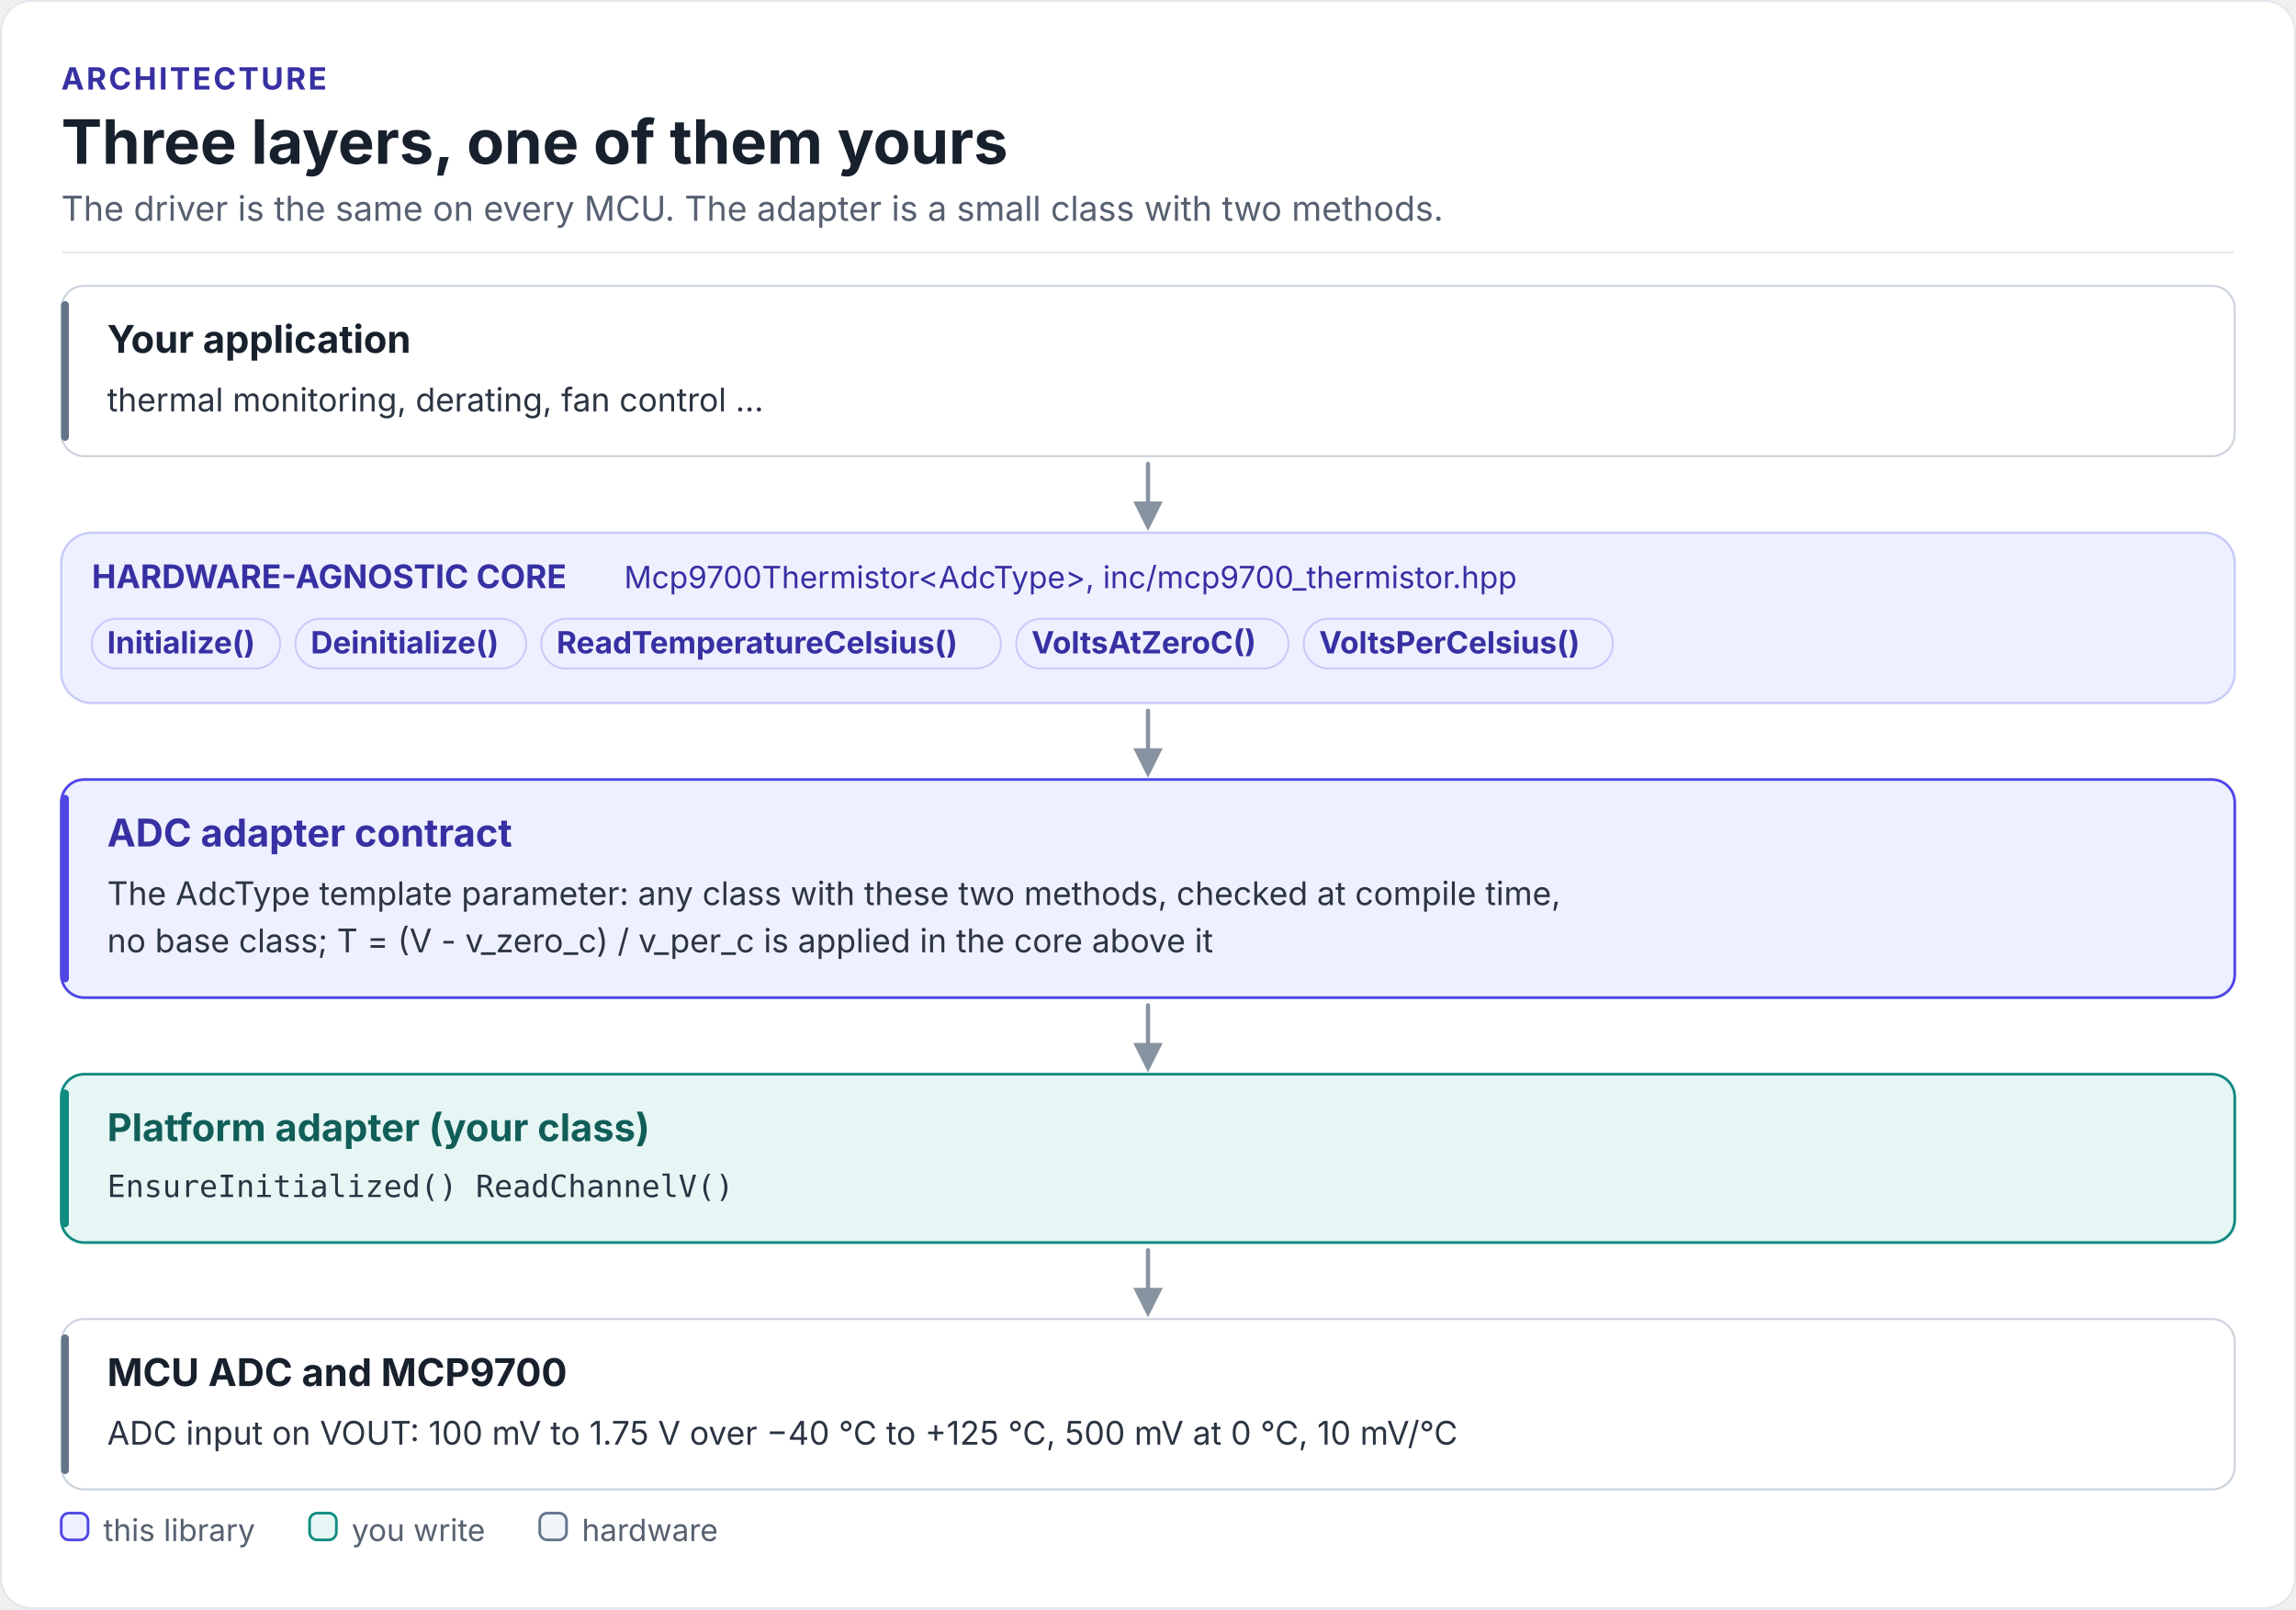
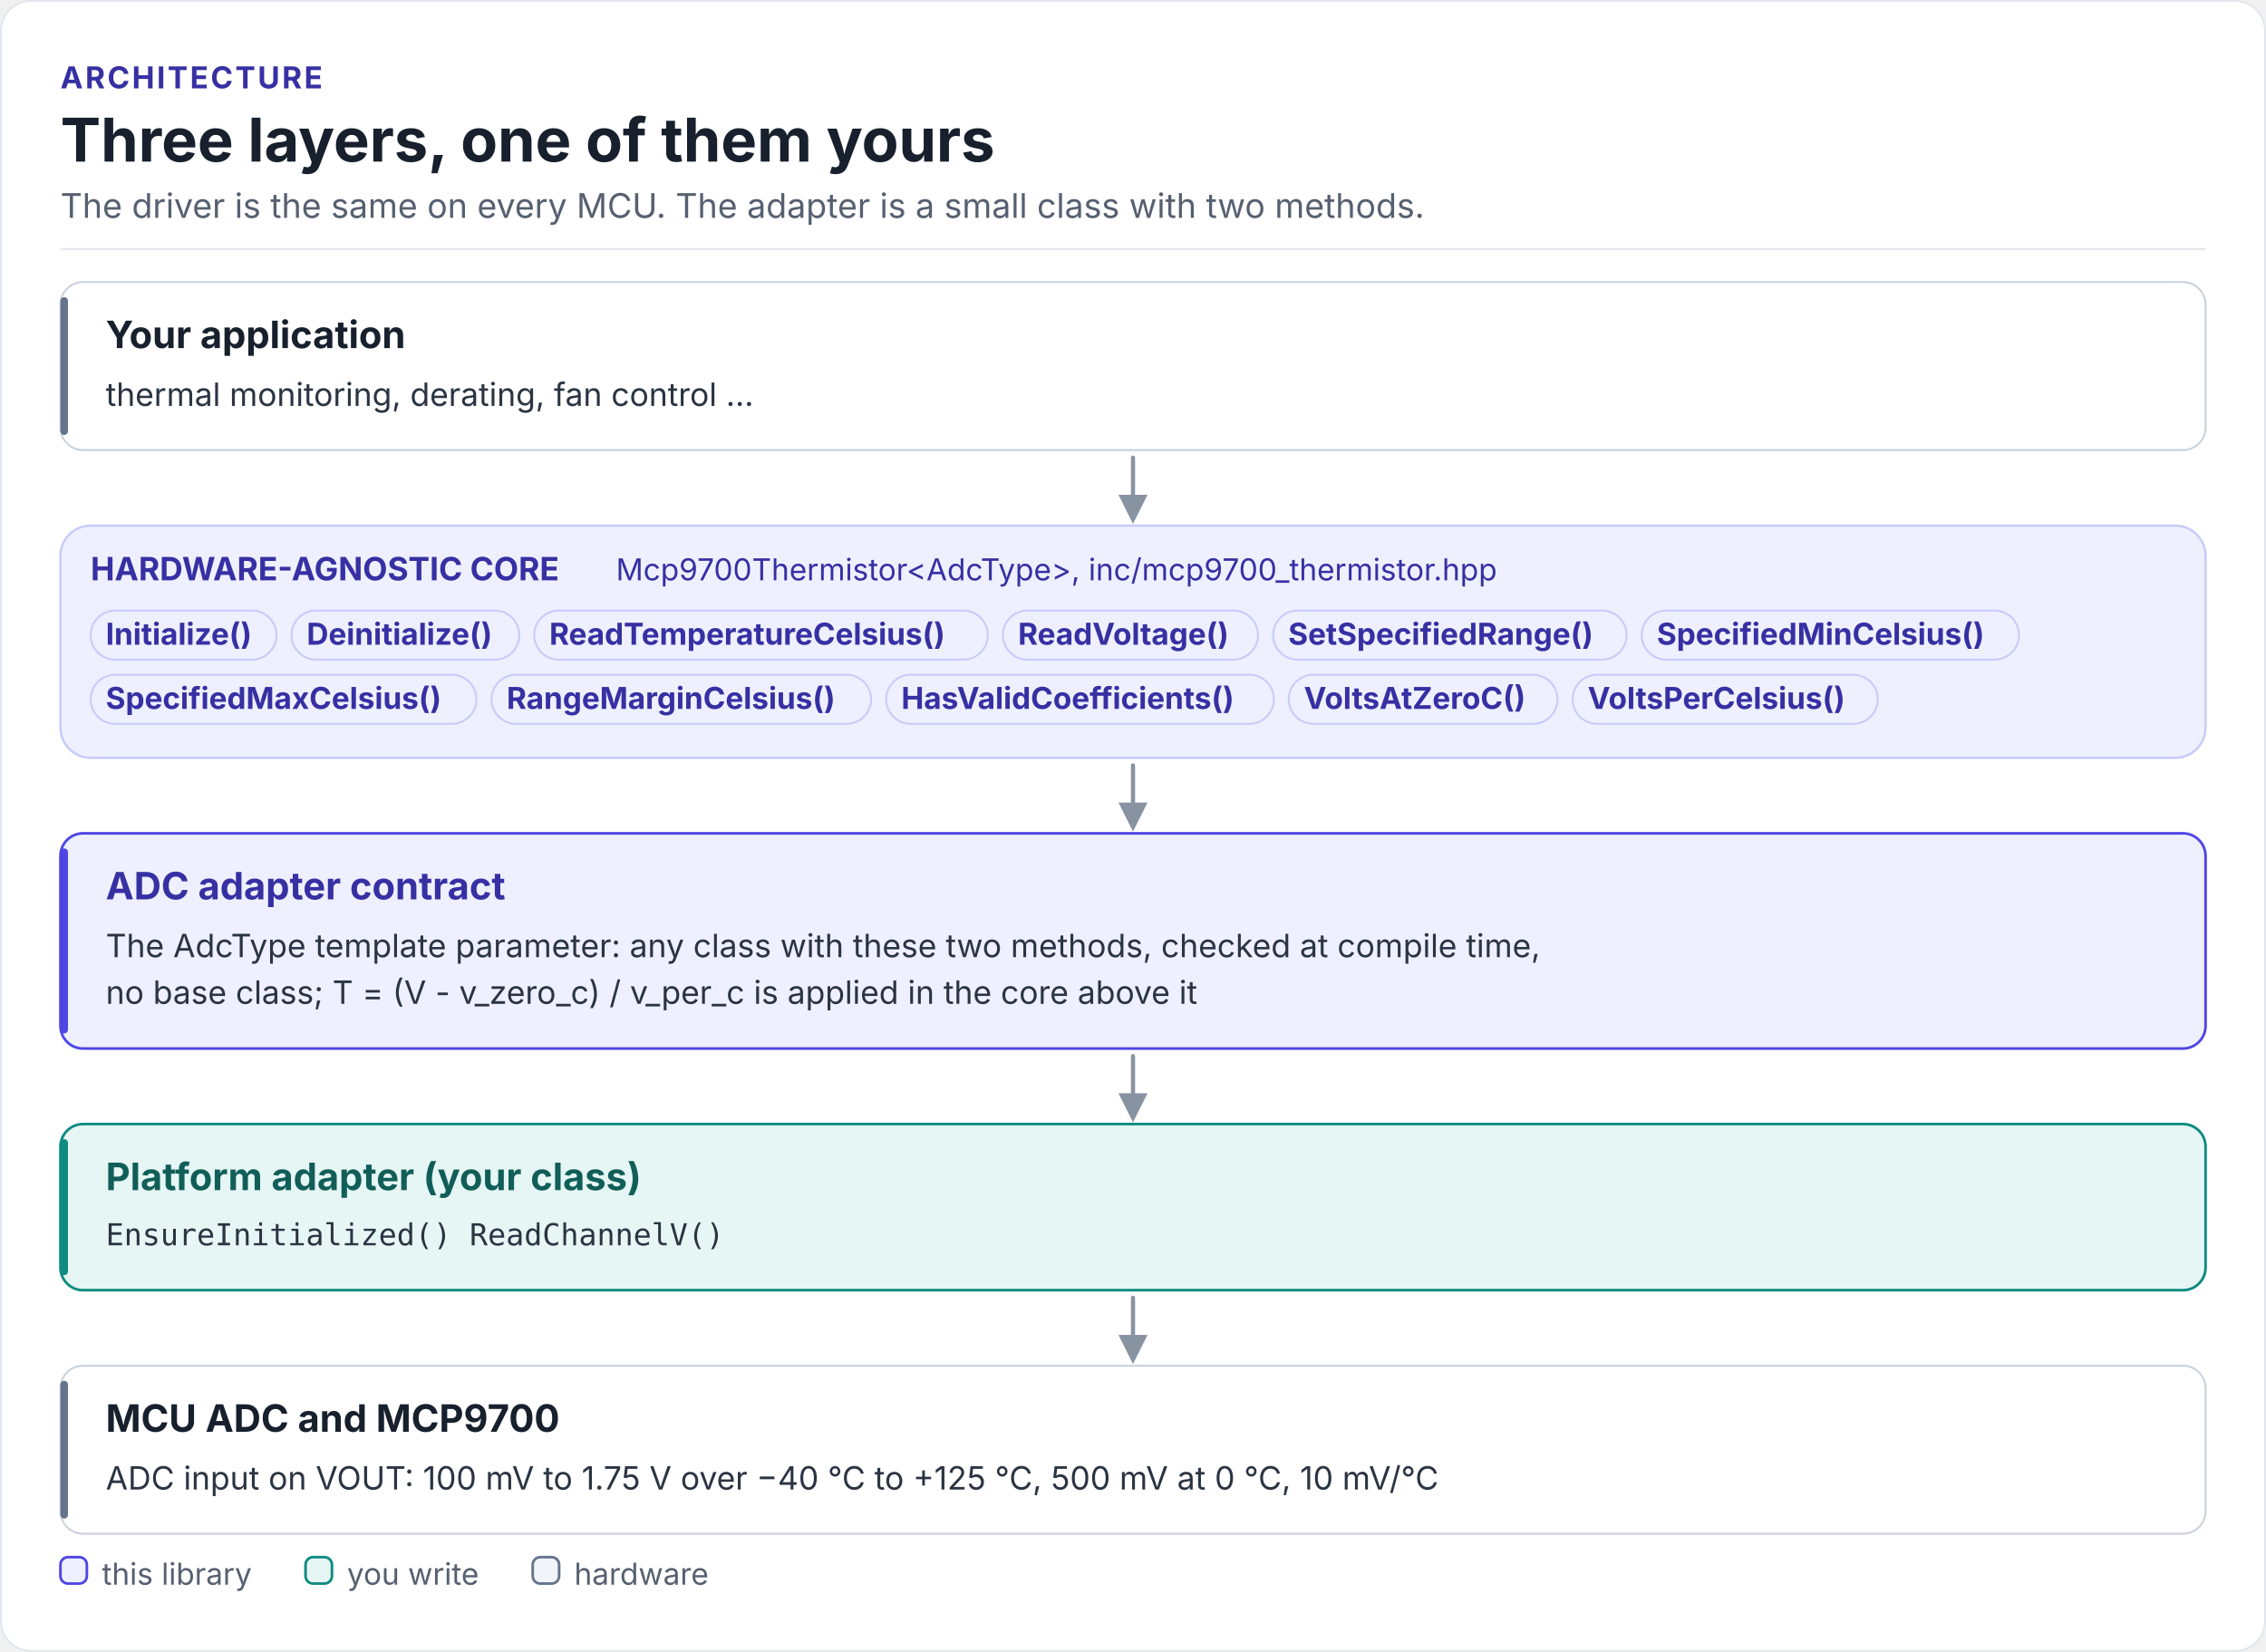
- <svg xmlns="http://www.w3.org/2000/svg" width="1200" height="841" viewBox="0 0 1200 841" role="img" aria-labelledby="driver-layers-title driver-layers-desc" font-family="Inter, 'Segoe UI', Roboto, 'Helvetica Neue', Arial, sans-serif">
+ <svg xmlns="http://www.w3.org/2000/svg" width="1200" height="875" viewBox="0 0 1200 875" role="img" aria-labelledby="driver-layers-title driver-layers-desc" font-family="Inter, 'Segoe UI', Roboto, 'Helvetica Neue', Arial, sans-serif">
  <defs>
    <marker id="fk-arrow-rail" viewBox="0 0 10 10" refX="8" refY="5" markerWidth="7" markerHeight="7" orient="auto-start-reverse">
      <path d="M0 0L10 5L0 10z" fill="#8893A2" />
    </marker>
  </defs>
-   <rect x="0.5" y="0.5" width="1199" height="840" rx="16" fill="#FFFFFF" stroke="#E2E7EE" />
+   <rect x="0.5" y="0.5" width="1199" height="874" rx="16" fill="#FFFFFF" stroke="#E2E7EE" />
  <text x="32" y="46.8" font-size="16" font-weight="700" letter-spacing="1.2" fill="#3730A3">ARCHITECTURE</text>
  <text x="32" y="85.6" font-size="32" font-weight="700" fill="#17202C">Three layers, one of them yours</text>
  <text x="32" y="115.4" font-size="18" fill="#566070">The driver is the same on every MCU. The adapter is a small class with two methods.</text>
  <rect x="32" y="131.4" width="1136" height="1" fill="#E2E7EE" />
-   <rect x="32" y="278.4" width="1136" height="89" rx="16" fill="#EEF0FF" stroke="#C7CBF8" stroke-width="1.2" />
+   <rect x="32" y="278.4" width="1136" height="123" rx="16" fill="#EEF0FF" stroke="#C7CBF8" stroke-width="1.2" />
  <path d="M600 242.4 L600 274.4" fill="none" stroke="#8893A2" stroke-width="2.2" stroke-linecap="round" stroke-linejoin="round" marker-end="url(#fk-arrow-rail)" />
-   <path d="M600 371.4 L600 403.4" fill="none" stroke="#8893A2" stroke-width="2.2" stroke-linecap="round" stroke-linejoin="round" marker-end="url(#fk-arrow-rail)" />
-   <path d="M600 525.4 L600 557.4" fill="none" stroke="#8893A2" stroke-width="2.2" stroke-linecap="round" stroke-linejoin="round" marker-end="url(#fk-arrow-rail)" />
-   <path d="M600 653.4 L600 685.4" fill="none" stroke="#8893A2" stroke-width="2.2" stroke-linecap="round" stroke-linejoin="round" marker-end="url(#fk-arrow-rail)" />
+   <path d="M600 405.4 L600 437.4" fill="none" stroke="#8893A2" stroke-width="2.2" stroke-linecap="round" stroke-linejoin="round" marker-end="url(#fk-arrow-rail)" />
+   <path d="M600 559.4 L600 591.4" fill="none" stroke="#8893A2" stroke-width="2.2" stroke-linecap="round" stroke-linejoin="round" marker-end="url(#fk-arrow-rail)" />
+   <path d="M600 687.4 L600 719.4" fill="none" stroke="#8893A2" stroke-width="2.2" stroke-linecap="round" stroke-linejoin="round" marker-end="url(#fk-arrow-rail)" />
  <rect x="32" y="149.4" width="1136" height="89" rx="12" fill="#FFFFFF" stroke="#C9D1DB" stroke-width="1" />
  <rect x="32" y="157.4" width="4" height="73" rx="2" fill="#64748B" />
-   <rect x="32" y="407.4" width="1136" height="114" rx="12" fill="#EEF0FF" stroke="#4F46E5" stroke-width="1.4" />
-   <rect x="32" y="415.4" width="4" height="98" rx="2" fill="#4F46E5" />
-   <rect x="32" y="561.4" width="1136" height="88" rx="12" fill="#E6F6F4" stroke="#0F8B80" stroke-width="1.4" />
-   <rect x="32" y="569.4" width="4" height="72" rx="2" fill="#0F8B80" />
-   <rect x="32" y="689.4" width="1136" height="89" rx="12" fill="#FFFFFF" stroke="#C9D1DB" stroke-width="1" />
-   <rect x="32" y="697.4" width="4" height="73" rx="2" fill="#64748B" />
+   <rect x="32" y="441.4" width="1136" height="114" rx="12" fill="#EEF0FF" stroke="#4F46E5" stroke-width="1.4" />
+   <rect x="32" y="449.4" width="4" height="98" rx="2" fill="#4F46E5" />
+   <rect x="32" y="595.4" width="1136" height="88" rx="12" fill="#E6F6F4" stroke="#0F8B80" stroke-width="1.4" />
+   <rect x="32" y="603.4" width="4" height="72" rx="2" fill="#0F8B80" />
+   <rect x="32" y="723.4" width="1136" height="89" rx="12" fill="#FFFFFF" stroke="#C9D1DB" stroke-width="1" />
+   <rect x="32" y="731.4" width="4" height="73" rx="2" fill="#64748B" />
  <text x="56" y="184.4" font-size="20" font-weight="700" fill="#17202C">Your application</text>
  <text x="56" y="215" font-size="17" fill="#2B3442">thermal monitoring, derating, fan control ...</text>
  <rect x="48" y="323.4" width="98.4" height="26" rx="13" fill="#EEF0FF" stroke="#C7CBF8" stroke-width="1" />
  <text x="56" y="341.5" font-size="16" font-weight="700" fill="#3730A3">Initialize()</text>
  <rect x="154.4" y="323.4" width="120.6" height="26" rx="13" fill="#EEF0FF" stroke="#C7CBF8" stroke-width="1" />
  <text x="162.4" y="341.5" font-size="16" font-weight="700" fill="#3730A3">Deinitialize()</text>
  <rect x="282.9" y="323.4" width="240.2" height="26" rx="13" fill="#EEF0FF" stroke="#C7CBF8" stroke-width="1" />
  <text x="290.9" y="341.5" font-size="16" font-weight="700" fill="#3730A3">ReadTemperatureCelsius()</text>
-   <rect x="531.1" y="323.4" width="142.3" height="26" rx="13" fill="#EEF0FF" stroke="#C7CBF8" stroke-width="1" />
-   <text x="539.1" y="341.5" font-size="16" font-weight="700" fill="#3730A3">VoltsAtZeroC()</text>
-   <rect x="681.4" y="323.4" width="161.6" height="26" rx="13" fill="#EEF0FF" stroke="#C7CBF8" stroke-width="1" />
-   <text x="689.4" y="341.5" font-size="16" font-weight="700" fill="#3730A3">VoltsPerCelsius()</text>
+   <rect x="531.1" y="323.4" width="135.1" height="26" rx="13" fill="#EEF0FF" stroke="#C7CBF8" stroke-width="1" />
+   <text x="539.1" y="341.5" font-size="16" font-weight="700" fill="#3730A3">ReadVoltage()</text>
+   <rect x="674.2" y="323.4" width="187.2" height="26" rx="13" fill="#EEF0FF" stroke="#C7CBF8" stroke-width="1" />
+   <text x="682.2" y="341.5" font-size="16" font-weight="700" fill="#3730A3">SetSpecifiedRange()</text>
+   <rect x="869.4" y="323.4" width="199.8" height="26" rx="13" fill="#EEF0FF" stroke="#C7CBF8" stroke-width="1" />
+   <text x="877.4" y="341.5" font-size="16" font-weight="700" fill="#3730A3">SpecifiedMinCelsius()</text>
+   <rect x="48" y="357.4" width="204.3" height="26" rx="13" fill="#EEF0FF" stroke="#C7CBF8" stroke-width="1" />
+   <text x="56" y="375.5" font-size="16" font-weight="700" fill="#3730A3">SpecifiedMaxCelsius()</text>
+   <rect x="260.3" y="357.4" width="201" height="26" rx="13" fill="#EEF0FF" stroke="#C7CBF8" stroke-width="1" />
+   <text x="268.3" y="375.5" font-size="16" font-weight="700" fill="#3730A3">RangeMarginCelsius()</text>
+   <rect x="469.3" y="357.4" width="205.3" height="26" rx="13" fill="#EEF0FF" stroke="#C7CBF8" stroke-width="1" />
+   <text x="477.3" y="375.5" font-size="16" font-weight="700" fill="#3730A3">HasValidCoefficients()</text>
+   <rect x="682.5" y="357.4" width="142.3" height="26" rx="13" fill="#EEF0FF" stroke="#C7CBF8" stroke-width="1" />
+   <text x="690.5" y="375.5" font-size="16" font-weight="700" fill="#3730A3">VoltsAtZeroC()</text>
+   <rect x="832.8" y="357.4" width="161.6" height="26" rx="13" fill="#EEF0FF" stroke="#C7CBF8" stroke-width="1" />
+   <text x="840.8" y="375.5" font-size="16" font-weight="700" fill="#3730A3">VoltsPerCelsius()</text>
  <text x="48" y="307.4" font-size="17" font-weight="700" fill="#3730A3">HARDWARE-AGNOSTIC CORE</text>
  <text x="326.2" y="307.4" font-size="16" fill="#3730A3">Mcp9700Thermistor&lt;AdcType&gt;, inc/mcp9700_thermistor.hpp</text>
-   <text x="56" y="442.4" font-size="20" font-weight="700" fill="#3730A3">ADC adapter contract</text>
-   <text x="56" y="473" font-size="17" fill="#2B3442">The AdcType template parameter: any class with these two methods, checked at compile time,</text>
-   <text x="56" y="497.7" font-size="17" fill="#2B3442">no base class; T = (V - v_zero_c) / v_per_c is applied in the core above it</text>
-   <text x="56" y="596.4" font-size="20" font-weight="700" fill="#115E59">Platform adapter (your class)</text>
-   <text x="56" y="625.6" font-size="16" font-family="'JetBrains Mono', 'SFMono-Regular', Menlo, Consolas, monospace" fill="#2B3442">EnsureInitialized()  ReadChannelV()</text>
-   <text x="56" y="724.4" font-size="20" font-weight="700" fill="#17202C">MCU ADC and MCP9700</text>
-   <text x="56" y="755" font-size="17" fill="#2B3442">ADC input on VOUT: 100 mV to 1.75 V over −40 °C to +125 °C, 500 mV at 0 °C, 10 mV/°C</text>
-   <rect x="32" y="790.8" width="14" height="14" rx="4" fill="#EEF0FF" stroke="#4F46E5" stroke-width="1.4" />
-   <text x="54" y="805.4" font-size="16" fill="#566070">this library</text>
-   <rect x="161.8" y="790.8" width="14" height="14" rx="4" fill="#E6F6F4" stroke="#0F8B80" stroke-width="1.4" />
-   <text x="183.8" y="805.4" font-size="16" fill="#566070">you write</text>
-   <rect x="282.1" y="790.8" width="14" height="14" rx="4" fill="#F1F4F8" stroke="#64748B" stroke-width="1.4" />
-   <text x="304.1" y="805.4" font-size="16" fill="#566070">hardware</text>
+   <text x="56" y="476.4" font-size="20" font-weight="700" fill="#3730A3">ADC adapter contract</text>
+   <text x="56" y="507" font-size="17" fill="#2B3442">The AdcType template parameter: any class with these two methods, checked at compile time,</text>
+   <text x="56" y="531.7" font-size="17" fill="#2B3442">no base class; T = (V - v_zero_c) / v_per_c is applied in the core above it</text>
+   <text x="56" y="630.4" font-size="20" font-weight="700" fill="#115E59">Platform adapter (your class)</text>
+   <text x="56" y="659.6" font-size="16" font-family="'JetBrains Mono', 'SFMono-Regular', Menlo, Consolas, monospace" fill="#2B3442">EnsureInitialized()  ReadChannelV()</text>
+   <text x="56" y="758.4" font-size="20" font-weight="700" fill="#17202C">MCU ADC and MCP9700</text>
+   <text x="56" y="789" font-size="17" fill="#2B3442">ADC input on VOUT: 100 mV to 1.75 V over −40 °C to +125 °C, 500 mV at 0 °C, 10 mV/°C</text>
+   <rect x="32" y="824.8" width="14" height="14" rx="4" fill="#EEF0FF" stroke="#4F46E5" stroke-width="1.4" />
+   <text x="54" y="839.4" font-size="16" fill="#566070">this library</text>
+   <rect x="161.8" y="824.8" width="14" height="14" rx="4" fill="#E6F6F4" stroke="#0F8B80" stroke-width="1.4" />
+   <text x="183.8" y="839.4" font-size="16" fill="#566070">you write</text>
+   <rect x="282.1" y="824.8" width="14" height="14" rx="4" fill="#F1F4F8" stroke="#64748B" stroke-width="1.4" />
+   <text x="304.1" y="839.4" font-size="16" fill="#566070">hardware</text>
</svg>
